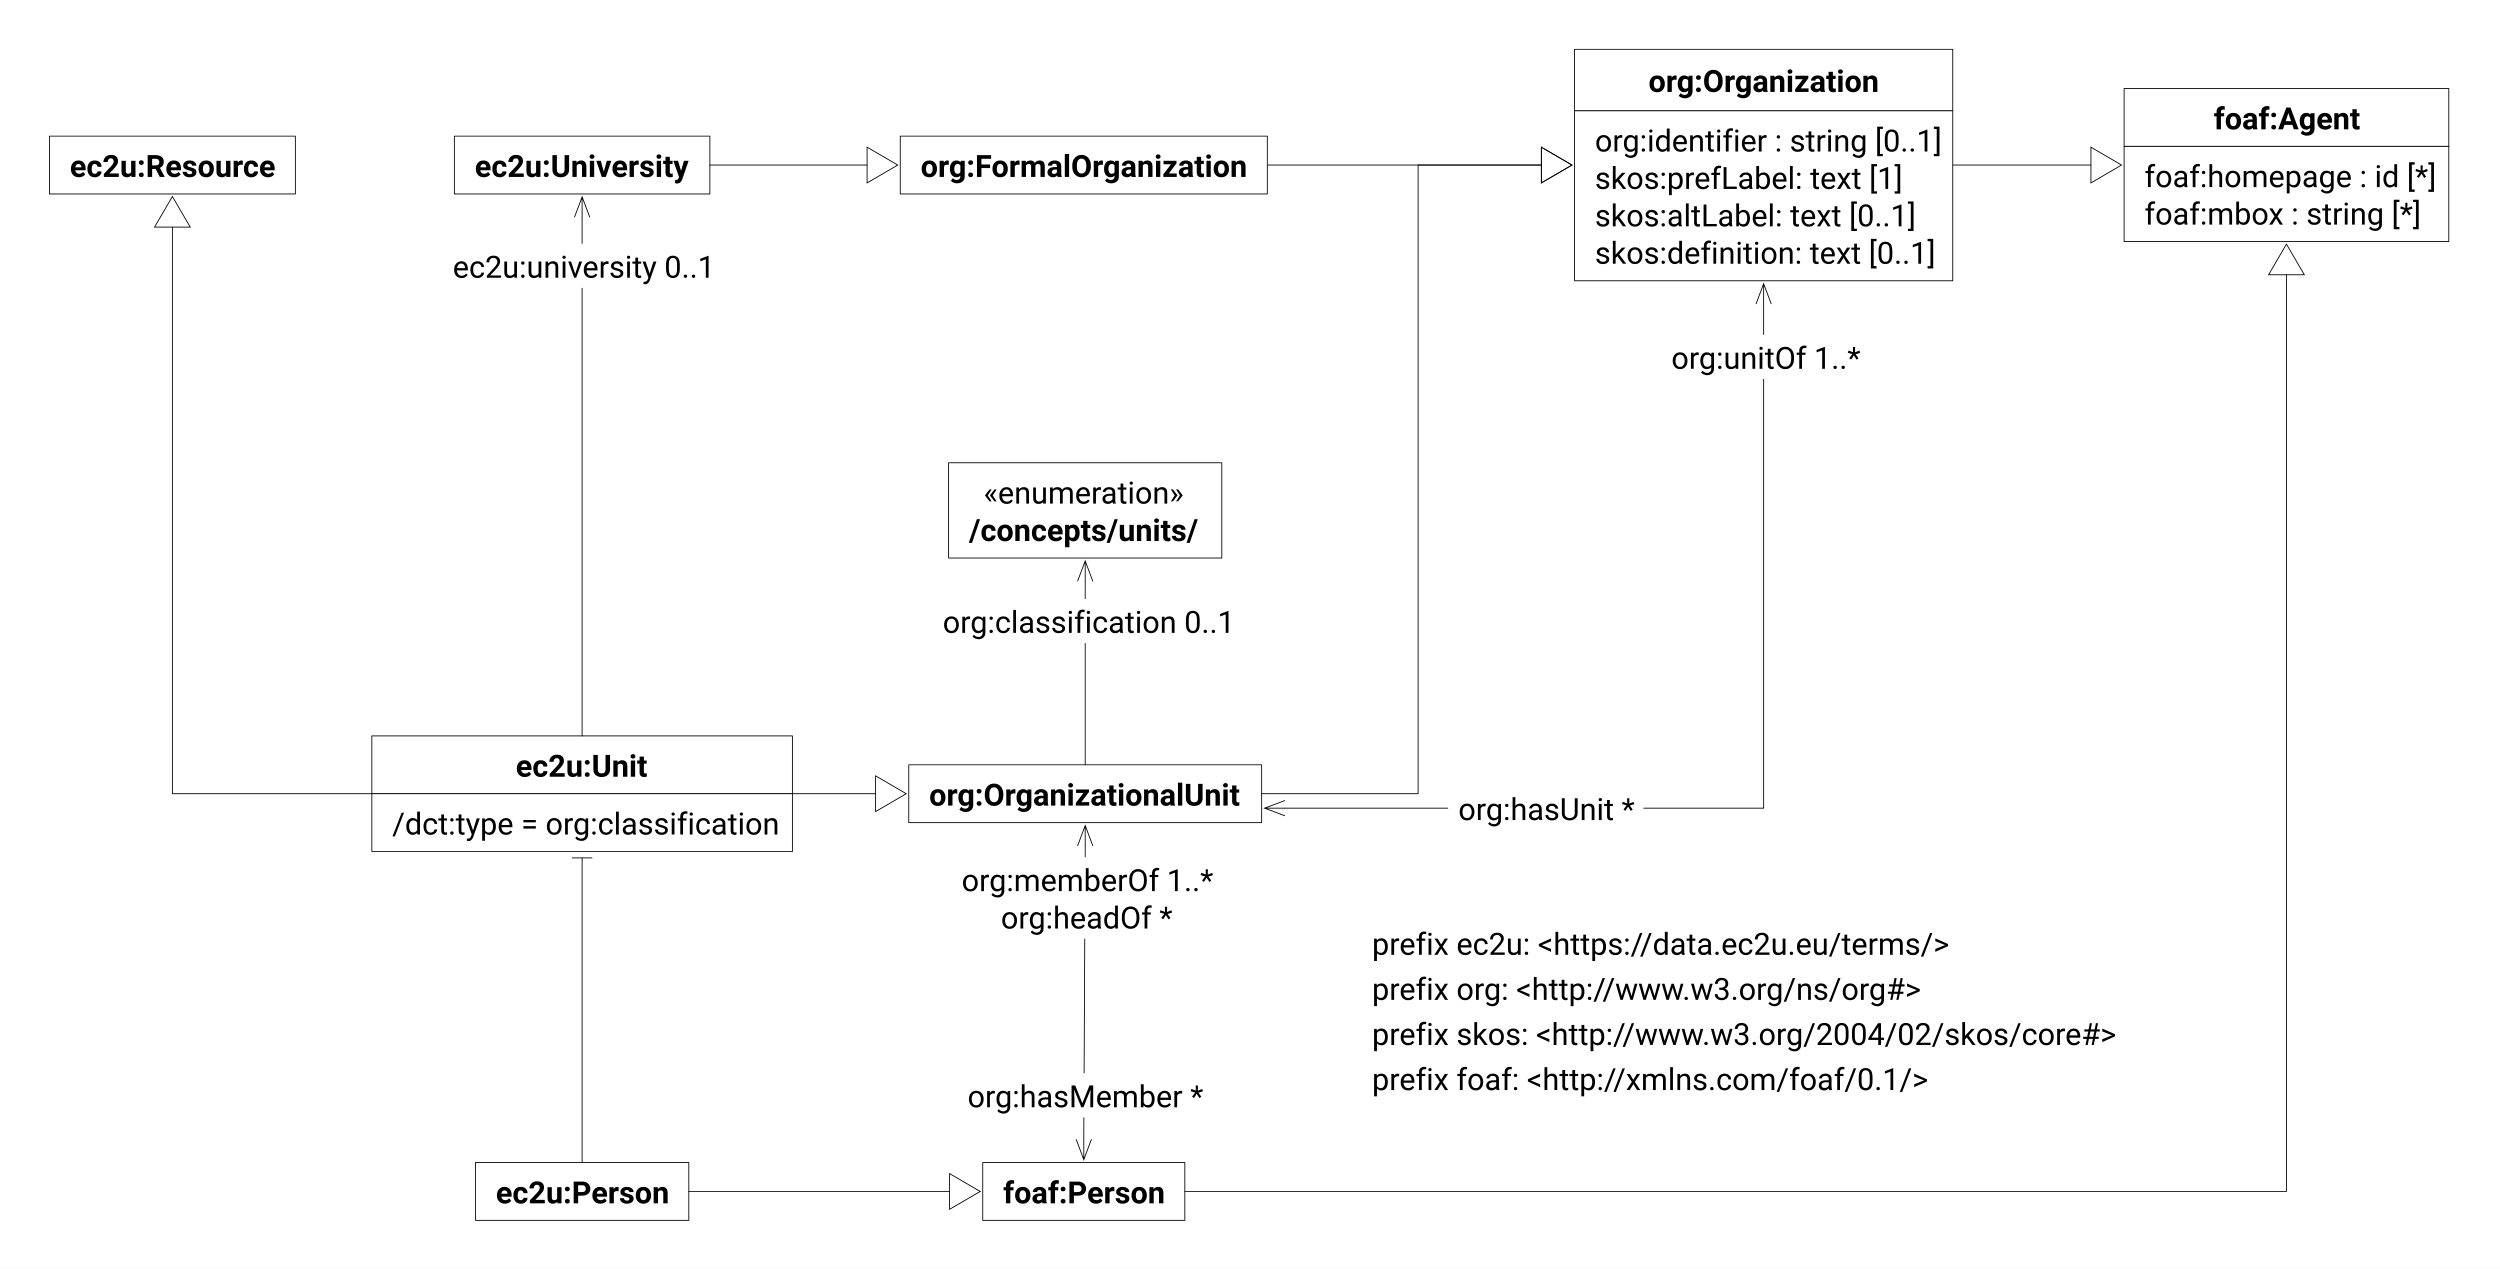
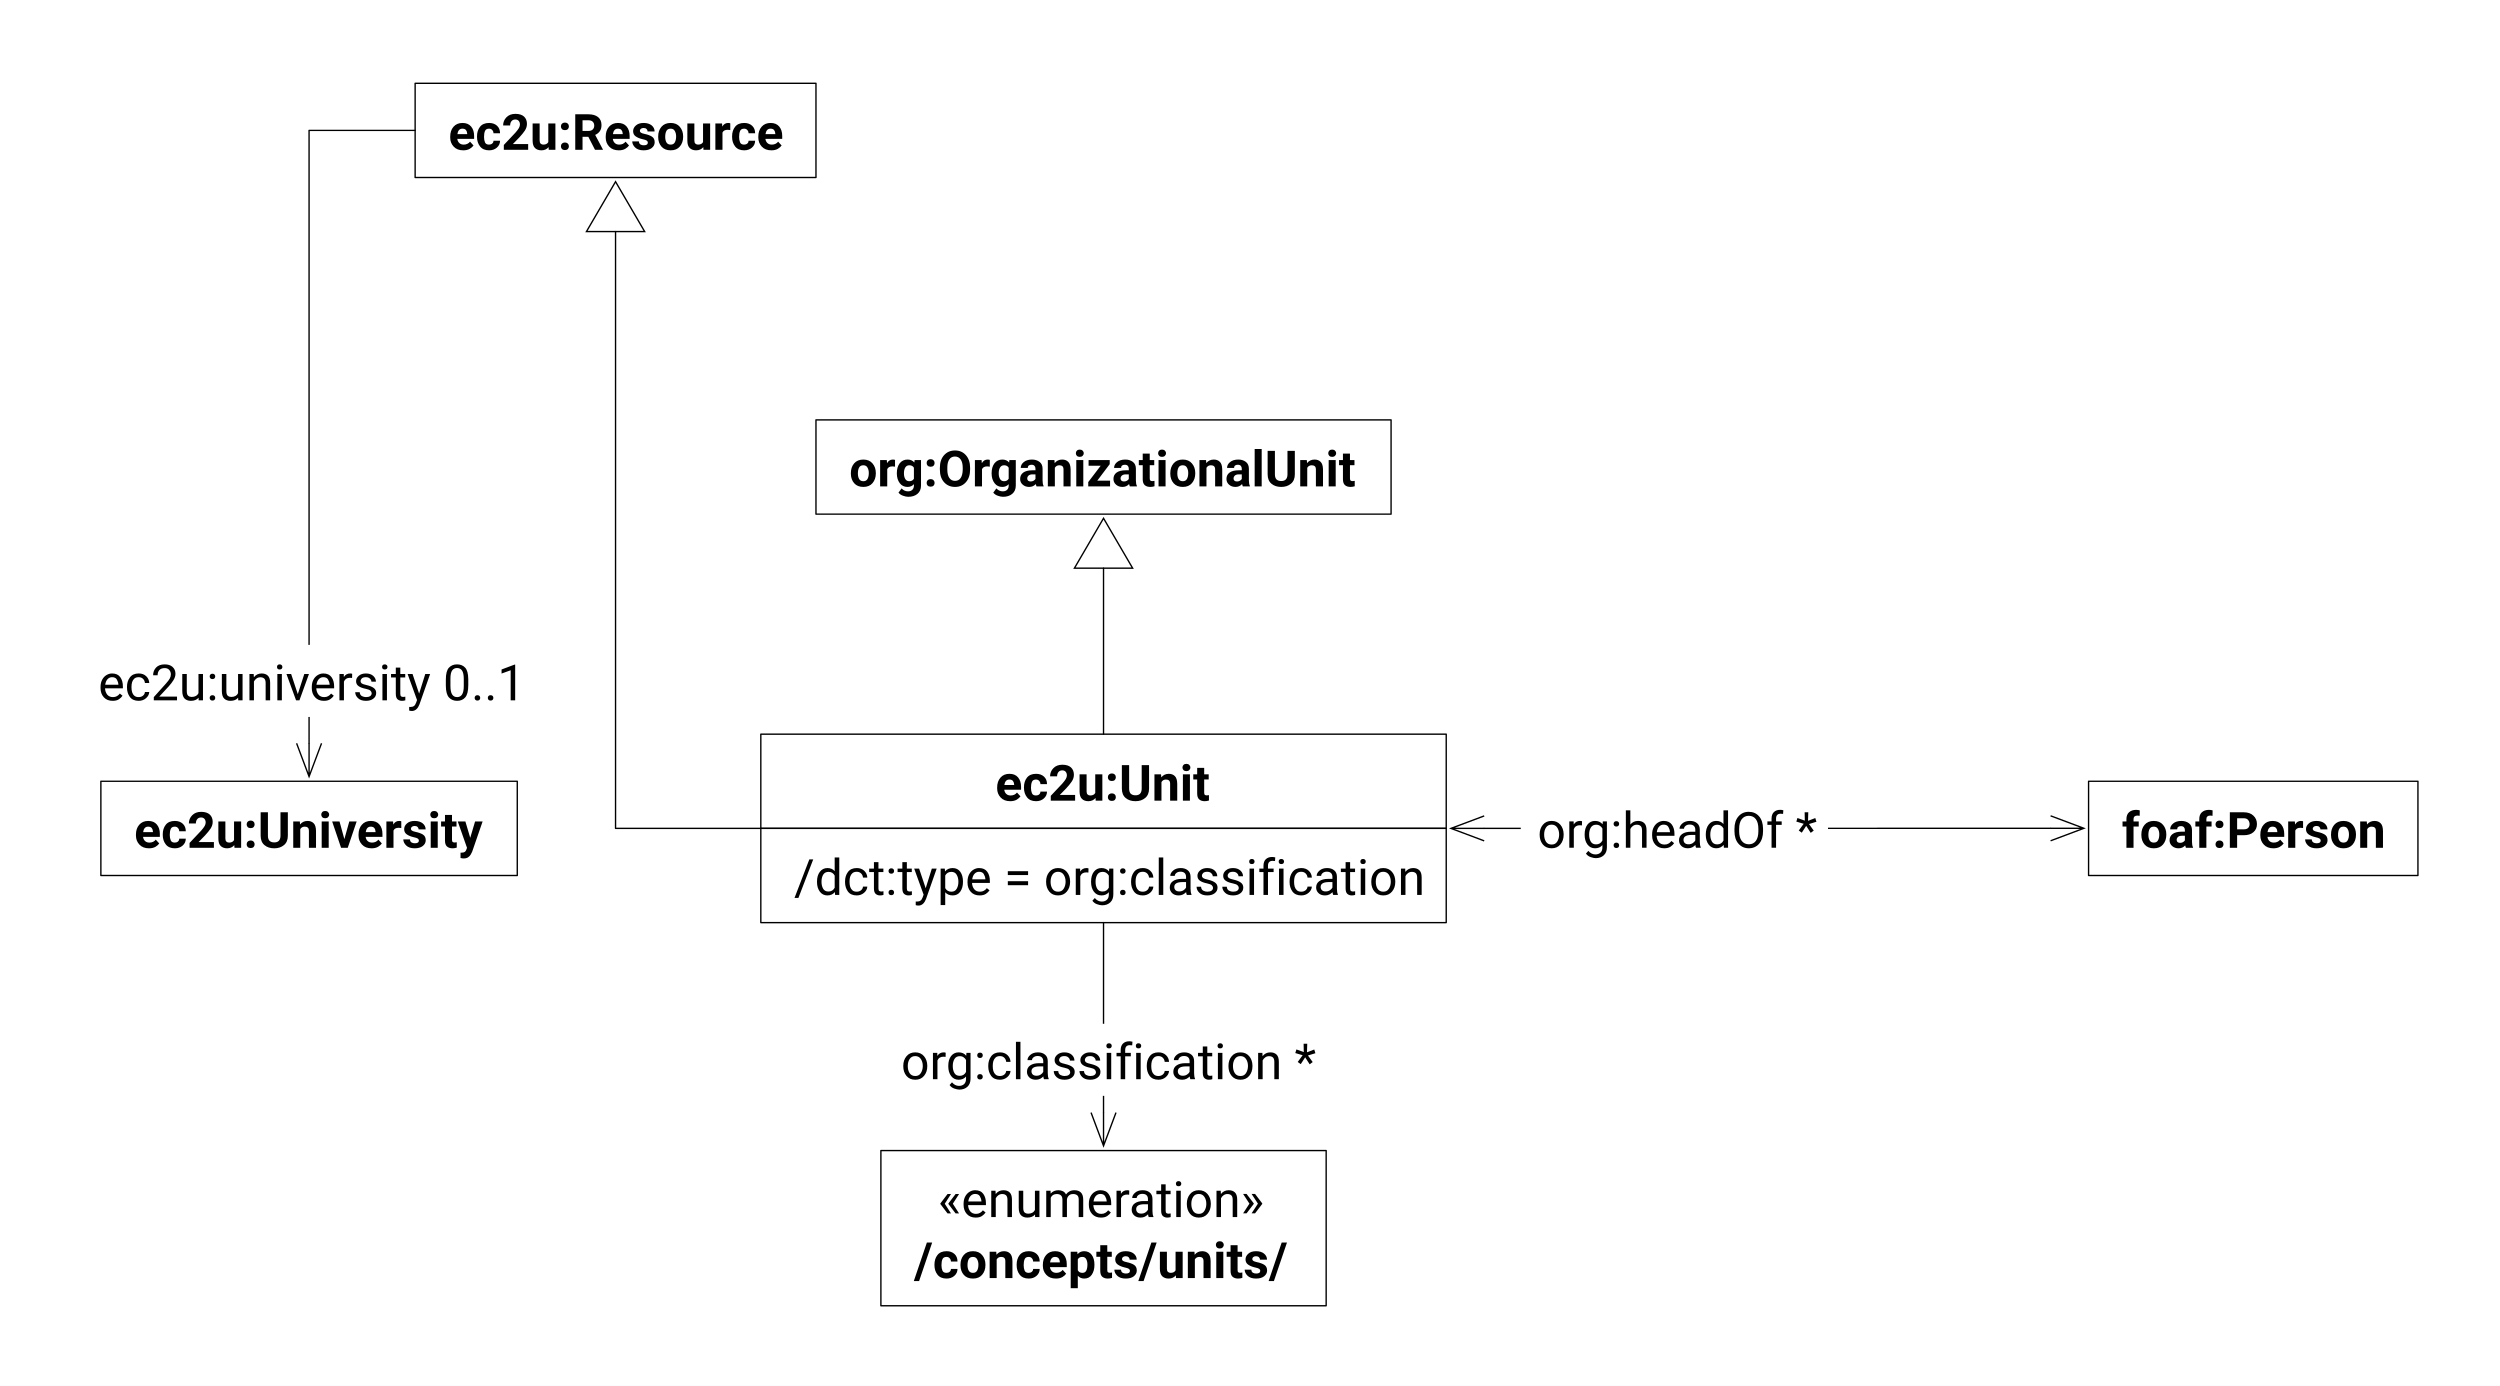
- <svg xmlns="http://www.w3.org/2000/svg" xmlns:xlink="http://www.w3.org/1999/xlink" version="1.1" viewBox="325 75 735 373" width="735" height="373">
+ <svg xmlns="http://www.w3.org/2000/svg" xmlns:xlink="http://www.w3.org/1999/xlink" version="1.1" viewBox="407 100 451 250" width="451" height="250">
  <defs>
    <marker orient="auto" overflow="visible" markerUnits="strokeWidth" id="UMLInheritance_Marker" stroke-linejoin="miter" stroke-miterlimit="10" viewBox="-1 -22 38 44" markerWidth="38" markerHeight="44" color="black">
      <g>
        <path d="M 36 0 L 0 -21 L 0 21 Z" fill="none" stroke="currentColor" stroke-width="1" />
      </g>
    </marker>
    <marker orient="auto" overflow="visible" markerUnits="strokeWidth" id="StickArrow_Marker" stroke-linejoin="miter" stroke-miterlimit="10" viewBox="-1 -10 26 20" markerWidth="26" markerHeight="20" color="black">
      <g>
        <path d="M 24 0 L 0 0 M 0 -9 L 24 0 L 0 9" fill="none" stroke="currentColor" stroke-width="1" />
      </g>
    </marker>
    <marker orient="auto" overflow="visible" markerUnits="strokeWidth" id="StickArrow_Marker_2" stroke-linejoin="miter" stroke-miterlimit="10" viewBox="-25 -10 26 20" markerWidth="26" markerHeight="20" color="black">
      <g>
        <path d="M -24 0 L 0 0 M 0 9 L -24 0 L 0 -9" fill="none" stroke="currentColor" stroke-width="1" />
      </g>
    </marker>
-     <marker orient="auto" overflow="visible" markerUnits="strokeWidth" id="NegativeControls_Marker" stroke-linejoin="miter" stroke-miterlimit="10" viewBox="-1 -13 2 26" markerWidth="2" markerHeight="26" color="black">
-       <g>
-         <line x1="0" y1="-12" x2="0" y2="12" fill="none" stroke="currentColor" stroke-width="1" />
-       </g>
-     </marker>
  </defs>
-   <g id="units" stroke-dasharray="none" stroke-opacity="1" fill-opacity="1" fill="none" stroke="none">
-     <rect fill="white" x="325" y="75" width="735" height="373" />
+   <g id="units" stroke-dasharray="none" fill-opacity="1" fill="none" stroke-opacity="1" stroke="none">
+     <rect fill="white" x="407" y="100" width="451" height="250" />
    <g id="units_Layer_1">
      <g id="Group_369">
        <g id="Graphic_371">
-           <rect x="434.32" y="291.353" width="123.647" height="17" fill="white" />
-           <rect x="434.32" y="291.353" width="123.647" height="17" stroke="black" stroke-linecap="round" stroke-linejoin="round" stroke-width=".25" />
-           <text transform="translate(476.6272 294.3535)" fill="black">
+           <rect x="544.252" y="232.441" width="123.647" height="17" fill="white" />
+           <rect x="544.252" y="232.441" width="123.647" height="17" stroke="black" stroke-linecap="round" stroke-linejoin="round" stroke-width=".25" />
+           <text transform="translate(586.5596 235.4409)" fill="black">
            <tspan font-family="Roboto" font-weight="bold" font-size="9" fill="black" x="0" y="9">
                            ec2u:Unit
                        </tspan>
          </text>
        </g>
        <g id="Graphic_370">
-           <rect x="434.32" y="308.353" width="123.647" height="17" fill="white" />
-           <rect x="434.32" y="308.353" width="123.647" height="17" stroke="black" stroke-linecap="round" stroke-linejoin="round" stroke-width=".25" />
-           <text transform="translate(440.3196 311.3535)" fill="black">
+           <rect x="544.252" y="249.441" width="123.647" height="17" fill="white" />
+           <rect x="544.252" y="249.441" width="123.647" height="17" stroke="black" stroke-linecap="round" stroke-linejoin="round" stroke-width=".25" />
+           <text transform="translate(550.252 252.4409)" fill="black">
            <tspan font-family="Roboto" font-size="9" fill="black" x="0" y="9">/dct:type =
                            org:classification
                        </tspan>
          </text>
        </g>
      </g>
      <g id="Group_367">
        <g id="Graphic_368">
          <a xlink:href="https://www.w3.org/TR/vocab-org/#class-organizationalunit">
-             <rect x="592.175" y="299.853" width="103.749" height="17" fill="white" />
-             <rect x="592.175" y="299.853" width="103.749" height="17" stroke="black" stroke-linecap="round" stroke-linejoin="round" stroke-width=".25" />
-             <text transform="translate(598.1749 302.8535)" fill="black">
+             <rect x="554.201" y="175.748" width="103.749" height="17" fill="white" />
+             <rect x="554.201" y="175.748" width="103.749" height="17" stroke="black" stroke-linecap="round" stroke-linejoin="round" stroke-width=".25" />
+             <text transform="translate(560.2012 178.748)" fill="black">
              <tspan font-family="Roboto" font-weight="bold" font-size="9" fill="black" x="0" y="9">
                                org:OrganizationalUnit
                            </tspan>
            </text>
          </a>
        </g>
      </g>
      <g id="Group_365">
        <g id="Graphic_366">
-           <a xlink:href="entities.svg">
-             <rect x="339.529" y="115.025" width="72.311" height="17" fill="white" />
-             <rect x="339.529" y="115.025" width="72.311" height="17" stroke="black" stroke-linecap="round" stroke-linejoin="round" stroke-width=".25" />
-             <text transform="translate(345.5288 118.0249)" fill="black">
+           <a xlink:href="resources.svg">
+             <rect x="481.89" y="115.025" width="72.311" height="17" fill="white" />
+             <rect x="481.89" y="115.025" width="72.311" height="17" stroke="black" stroke-linecap="round" stroke-linejoin="round" stroke-width=".25" />
+             <text transform="translate(487.8898 118.0249)" fill="black">
              <tspan font-family="Roboto" font-weight="bold" font-size="9" fill="black" x="0" y="9">
                                ec2u:Resource
                            </tspan>
            </text>
          </a>
        </g>
      </g>
      <g id="Line_364">
-         <line x1="557.967" y1="308.353" x2="582.425" y2="308.353" marker-end="url(#UMLInheritance_Marker)" stroke="black" stroke-linecap="round" stroke-linejoin="round" stroke-width=".25" />
+         <line x1="606.076" y1="232.441" x2="606.076" y2="202.498" marker-end="url(#UMLInheritance_Marker)" stroke="black" stroke-linecap="round" stroke-linejoin="round" stroke-width=".25" />
      </g>
      <g id="Line_363">
-         <path d="M 434.32 308.353 L 375.684 308.353 L 375.684 141.775" marker-end="url(#UMLInheritance_Marker)" stroke="black" stroke-linecap="round" stroke-linejoin="round" stroke-width=".25" />
-       </g>
-       <g id="Group_361">
-         <g id="Graphic_362">
-           <text transform="translate(728.3832 346.706)" fill="black">
-             <tspan font-family="Roboto" font-size="9" fill="black" x="0" y="9">prefix ec2u: &lt;https://data.ec2u.eu/terms/&gt;</tspan>
-           </text>
-         </g>
-       </g>
-       <g id="Graphic_360">
-         <a xlink:href="https://www.w3.org/TR/vocab-org/">
-           <text transform="translate(728.3832 359.9671)" fill="black">
-             <tspan font-family="Roboto" font-size="9" fill="black" x="0" y="9">prefix org: &lt;http://www.w3.org/ns/org#&gt;</tspan>
-           </text>
-         </a>
-       </g>
-       <g id="Graphic_359">
-         <a xlink:href="https://www.w3.org/TR/skos-primer/">
-           <text transform="translate(728.3832 373.2281)" fill="black">
-             <tspan font-family="Roboto" font-size="9" fill="black" x="0" y="9">prefix skos: &lt;http://www.w3.org/2004/02/skos/core#&gt;</tspan>
-           </text>
-         </a>
+         <path d="M 544.252 249.441 L 518.045 249.441 L 518.045 141.775" marker-end="url(#UMLInheritance_Marker)" stroke="black" stroke-linecap="round" stroke-linejoin="round" stroke-width=".25" />
      </g>
      <g id="Group_357">
        <g id="Graphic_358">
-           <rect x="458.584" y="115.025" width="75.119" height="17" fill="white" />
-           <rect x="458.584" y="115.025" width="75.119" height="17" stroke="black" stroke-linecap="round" stroke-linejoin="round" stroke-width=".25" />
-           <text transform="translate(464.584 118.0249)" fill="black">
+           <rect x="425.197" y="240.941" width="75.119" height="17" fill="white" />
+           <rect x="425.197" y="240.941" width="75.119" height="17" stroke="black" stroke-linecap="round" stroke-linejoin="round" stroke-width=".25" />
+           <text transform="translate(431.1968 243.9409)" fill="black">
            <tspan font-family="Roboto" font-weight="bold" font-size="9" fill="black" x="0" y="9">
                            ec2u:University
                        </tspan>
          </text>
        </g>
      </g>
-       <g id="Group_355">
-         <g id="Graphic_356">
-           <a xlink:href="https://www.w3.org/TR/vocab-org/#class-formalorganization">
-             <rect x="589.677" y="115.025" width="107.915" height="17" fill="white" />
-             <rect x="589.677" y="115.025" width="107.915" height="17" stroke="black" stroke-linecap="round" stroke-linejoin="round" stroke-width=".25" />
-             <text transform="translate(595.6774 118.0249)" fill="black">
-               <tspan font-family="Roboto" font-weight="bold" font-size="9" fill="black" x="0" y="9">
-                       org:FormalOrganization
-                   </tspan>
-             </text>
-           </a>
-         </g>
-       </g>
-       <g id="Line_354">
-         <line x1="533.703" y1="123.525" x2="579.927" y2="123.525" marker-end="url(#UMLInheritance_Marker)" stroke="black" stroke-linecap="round" stroke-linejoin="round" stroke-width=".25" />
-       </g>
      <g id="Line_353">
-         <line x1="496.143" y1="291.353" x2="496.143" y2="138.875" marker-end="url(#StickArrow_Marker)" stroke="black" stroke-linecap="round" stroke-linejoin="round" stroke-width=".25" />
+         <path d="M 481.89 123.525 L 462.756 123.525 L 462.756 234.091" marker-end="url(#StickArrow_Marker)" stroke="black" stroke-linecap="round" stroke-linejoin="round" stroke-width=".25" />
      </g>
      <g id="Graphic_352">
-         <rect x="455.117" y="146.649" width="82.052" height="13" fill="white" />
-         <text transform="translate(458.1174 147.6492)" fill="black">
+         <rect x="421.73" y="216.337" width="82.052" height="13" fill="white" />
+         <text transform="translate(424.7303 217.3368)" fill="black">
          <tspan font-family="Roboto" font-size="9" fill="black" x="0" y="9">ec2u:university 0..1</tspan>
        </text>
-       </g>
-       <g id="Line_351">
-         <path d="M 702.774 312.603 L 843.51 312.603 L 843.51 164.397" marker-end="url(#StickArrow_Marker)" marker-start="url(#StickArrow_Marker_2)" stroke="black" stroke-linecap="round" stroke-linejoin="round" stroke-width=".25" />
-       </g>
-       <g id="Graphic_350">
-         <rect x="813.376" y="173.434" width="60.268" height="13" fill="white" />
-         <text transform="translate(816.3756 174.4339)" fill="black">
-           <tspan font-family="Roboto" font-size="9" fill="black" x="0" y="9">org:unitOf 1..*</tspan>
-         </text>
-       </g>
-       <g id="Graphic_349">
-         <rect x="750.744" y="306.103" width="57.429" height="13" fill="white" />
-         <text transform="translate(753.7441 307.1035)" fill="black">
-           <tspan font-family="Roboto" font-size="9" fill="black" x="0" y="9">org:hasUnit *</tspan>
-         </text>
-       </g>
-       <g id="Group_347">
-         <g id="Graphic_348">
-           <a xlink:href="persons.svg">
-             <rect x="464.776" y="416.789" width="62.735" height="17" fill="white" />
-             <rect x="464.776" y="416.789" width="62.735" height="17" stroke="black" stroke-linecap="round" stroke-linejoin="round" stroke-width=".25" />
-             <text transform="translate(470.7759 419.789)" fill="black">
-               <tspan font-family="Roboto" font-weight="bold" font-size="9" fill="black" x="0" y="9">ec2u:Person</tspan>
-             </text>
-           </a>
-         </g>
      </g>
      <g id="Group_345">
        <g id="Graphic_346">
          <a xlink:href="http://xmlns.com/foaf/spec/#term_Person">
-             <rect x="613.926" y="416.789" width="59.417" height="17" fill="white" />
-             <rect x="613.926" y="416.789" width="59.417" height="17" stroke="black" stroke-linecap="round" stroke-linejoin="round" stroke-width=".25" />
-             <text transform="translate(619.9264 419.789)" fill="black">
+             <rect x="783.779" y="240.941" width="59.417" height="17" fill="white" />
+             <rect x="783.779" y="240.941" width="59.417" height="17" stroke="black" stroke-linecap="round" stroke-linejoin="round" stroke-width=".25" />
+             <text transform="translate(789.7795 243.9409)" fill="black">
              <tspan font-family="Roboto" font-weight="bold" font-size="9" fill="black" x="0" y="9">foaf:Person</tspan>
            </text>
          </a>
        </g>
      </g>
-       <g id="Line_344">
-         <line x1="527.511" y1="425.289" x2="604.176" y2="425.289" marker-end="url(#UMLInheritance_Marker)" stroke="black" stroke-linecap="round" stroke-linejoin="round" stroke-width=".25" />
-       </g>
-       <g id="Line_343">
-         <line x1="496.143" y1="416.789" x2="496.143" y2="327.228" marker-end="url(#NegativeControls_Marker)" stroke="black" stroke-linecap="round" stroke-linejoin="round" stroke-width=".25" />
-       </g>
-       <g id="Graphic_342">
-         <a xlink:href="http://xmlns.com/foaf/spec/">
-           <text transform="translate(728.3832 386.4892)" fill="black">
-             <tspan font-family="Roboto" font-size="9" fill="black" x="0" y="9">prefix foaf: &lt;http://xmlns.com/foaf/0.1/&gt;</tspan>
-           </text>
-         </a>
-       </g>
      <g id="Group_340">
        <g id="Graphic_341">
-           <rect x="603.886" y="211.06" width="80.326" height="28" fill="white" />
-           <rect x="603.886" y="211.06" width="80.326" height="28" stroke="black" stroke-linecap="round" stroke-linejoin="round" stroke-width=".25" />
-           <text transform="translate(609.8863 214.0603)" fill="black">
+           <rect x="565.913" y="307.559" width="80.326" height="28" fill="white" />
+           <rect x="565.913" y="307.559" width="80.326" height="28" stroke="black" stroke-linecap="round" stroke-linejoin="round" stroke-width=".25" />
+           <text transform="translate(571.9126 310.5591)" fill="black">
            <tspan font-family="Roboto" font-size="9" fill="black" x="4.289" y="9">«enumeration»</tspan>
            <tspan font-family="Roboto" font-weight="bold" font-size="9" fill="black" x="0" y="20">
                            /concepts/units/
                        </tspan>
          </text>
        </g>
      </g>
      <g id="Line_339">
-         <line x1="644.049" y1="299.853" x2="644.049" y2="245.91" marker-end="url(#StickArrow_Marker)" stroke="black" stroke-linecap="round" stroke-linejoin="round" stroke-width=".25" />
+         <line x1="606.076" y1="266.441" x2="606.076" y2="300.709" marker-end="url(#StickArrow_Marker)" stroke="black" stroke-linecap="round" stroke-linejoin="round" stroke-width=".25" />
      </g>
      <g id="Graphic_338">
-         <rect x="599.163" y="251.064" width="89.773" height="13" fill="white" />
-         <text transform="translate(602.1629 252.0643)" fill="black">
-           <tspan font-family="Roboto" font-size="9" fill="black" x="0" y="9">org:classification 0..1</tspan>
+         <rect x="565.452" y="284.69" width="81.248" height="13" fill="white" />
+         <text transform="translate(568.4519 285.6905)" fill="black">
+           <tspan font-family="Roboto" font-size="9" fill="black" x="1.094" y="9">org:classification *
+                     </tspan>
        </text>
      </g>
-       <g id="Group_335">
-         <g id="Graphic_337">
-           <a xlink:href="http://xmlns.com/foaf/0.1/#term_Agent">
-             <rect x="949.486" y="101.025" width="95.461" height="17" fill="white" />
-             <rect x="949.486" y="101.025" width="95.461" height="17" stroke="black" stroke-linecap="round" stroke-linejoin="round" stroke-width=".25" />
-             <text transform="translate(975.8498 104.0249)" fill="black">
-               <tspan font-family="Roboto" font-weight="bold" font-size="9" fill="black" x="0" y="9">foaf:Agent</tspan>
-             </text>
-           </a>
-         </g>
-         <g id="Graphic_336">
-           <rect x="949.486" y="118.025" width="95.461" height="28" fill="white" />
-           <rect x="949.486" y="118.025" width="95.461" height="28" stroke="black" stroke-linecap="round" stroke-linejoin="round" stroke-width=".25" />
-           <text transform="translate(955.4855 121.0249)" fill="black">
-             <tspan font-family="Roboto" font-size="9" fill="black" x="0" y="9">foaf:homepage : id [*]
-                         </tspan>
-             <tspan font-family="Roboto" font-size="9" fill="black" x="0" y="20">foaf:mbox : string [*]
-                         </tspan>
-           </text>
-         </g>
-       </g>
-       <g id="Line_334">
-         <line x1="899.109" y1="123.525" x2="939.736" y2="123.525" marker-end="url(#UMLInheritance_Marker)" stroke="black" stroke-linecap="round" stroke-linejoin="round" stroke-width=".25" />
-       </g>
-       <g id="Group_331">
-         <g id="Graphic_333">
-           <rect x="787.911" y="107.547" width="111.198" height="50" fill="white" />
-           <rect x="787.911" y="107.547" width="111.198" height="50" stroke="black" stroke-linecap="round" stroke-linejoin="round" stroke-width=".25" />
-           <text transform="translate(793.9107 110.5468)" fill="black">
-             <tspan font-family="Roboto" font-size="9" fill="black" x="0" y="9">org:identifier : string
-                             [0..1]
-                         </tspan>
-             <tspan font-family="Roboto" font-size="9" fill="black" x="0" y="20">skos:prefLabel: text [1]
-                         </tspan>
-             <tspan font-family="Roboto" font-size="9" fill="black" x="0" y="31">skos:altLabel: text [0..1]
-                         </tspan>
-             <tspan font-family="Roboto" font-size="9" fill="black" x="0" y="42">skos:definition: text
-                             [0..1]
-                         </tspan>
-           </text>
-         </g>
-         <g id="Graphic_332">
-           <a xlink:href="https://www.w3.org/TR/vocab-org/#org:Organization">
-             <rect x="787.911" y="89.503" width="111.198" height="18.044" fill="white" />
-             <rect x="787.911" y="89.503" width="111.198" height="18.044" stroke="black" stroke-linecap="round" stroke-linejoin="round" stroke-width=".25" />
-             <text transform="translate(809.6585 93.02491)" fill="black">
-               <tspan font-family="Roboto" font-weight="bold" font-size="9" fill="black" x="0" y="9">
-                       org:Organization
-                   </tspan>
-             </text>
-           </a>
-         </g>
-       </g>
-       <g id="Line_330">
-         <line x1="697.592" y1="123.525" x2="778.161" y2="123.525" marker-end="url(#UMLInheritance_Marker)" stroke="black" stroke-linecap="round" stroke-linejoin="round" stroke-width=".25" />
-       </g>
-       <g id="Line_329">
-         <path d="M 695.924 308.353 L 741.924 308.353 L 741.924 123.525 L 778.161 123.525" marker-end="url(#UMLInheritance_Marker)" stroke="black" stroke-linecap="round" stroke-linejoin="round" stroke-width=".25" />
-       </g>
      <g id="Line_328">
-         <path d="M 643.635 409.939 L 643.635 408.689 L 644.049 324.953 L 644.049 323.703" marker-end="url(#StickArrow_Marker)" marker-start="url(#StickArrow_Marker_2)" stroke="black" stroke-linecap="round" stroke-linejoin="round" stroke-width=".25" />
-       </g>
-       <g id="Graphic_327">
-         <rect x="604.723" y="326.99" width="78.514" height="24" fill="white" />
-         <text transform="translate(607.7228 327.99)" fill="black">
-           <tspan font-family="Roboto" font-size="9" fill="black" x="0" y="9">org:memberOf 1..*</tspan>
-           <tspan font-family="Roboto" font-size="9" fill="black" x="11.544" y="20">org:headOf *</tspan>
-         </text>
+         <path d="M 776.929 249.425 L 675.999 249.441 L 674.749 249.441" marker-end="url(#StickArrow_Marker)" marker-start="url(#StickArrow_Marker_2)" stroke="black" stroke-linecap="round" stroke-linejoin="round" stroke-width=".25" />
      </g>
      <g id="Graphic_326">
-         <rect x="606.457" y="390.528" width="74.471" height="13" fill="white" />
-         <text transform="translate(609.457 391.5279)" fill="black">
-           <tspan font-family="Roboto" font-size="9" fill="black" x="0" y="9">org:hasMember *</tspan>
+         <rect x="681.346" y="242.936" width="55.425" height="13" fill="white" />
+         <text transform="translate(684.3463 243.9358)" fill="black">
+           <tspan font-family="Roboto" font-size="9" fill="black" x="0" y="9">org:headOf *</tspan>
        </text>
-       </g>
-       <g id="Line_325">
-         <path d="M 673.343 425.289 L 997.216 425.289 L 997.216 155.775" marker-end="url(#UMLInheritance_Marker)" stroke="black" stroke-linecap="round" stroke-linejoin="round" stroke-width=".25" />
      </g>
    </g>
  </g>
</svg>
